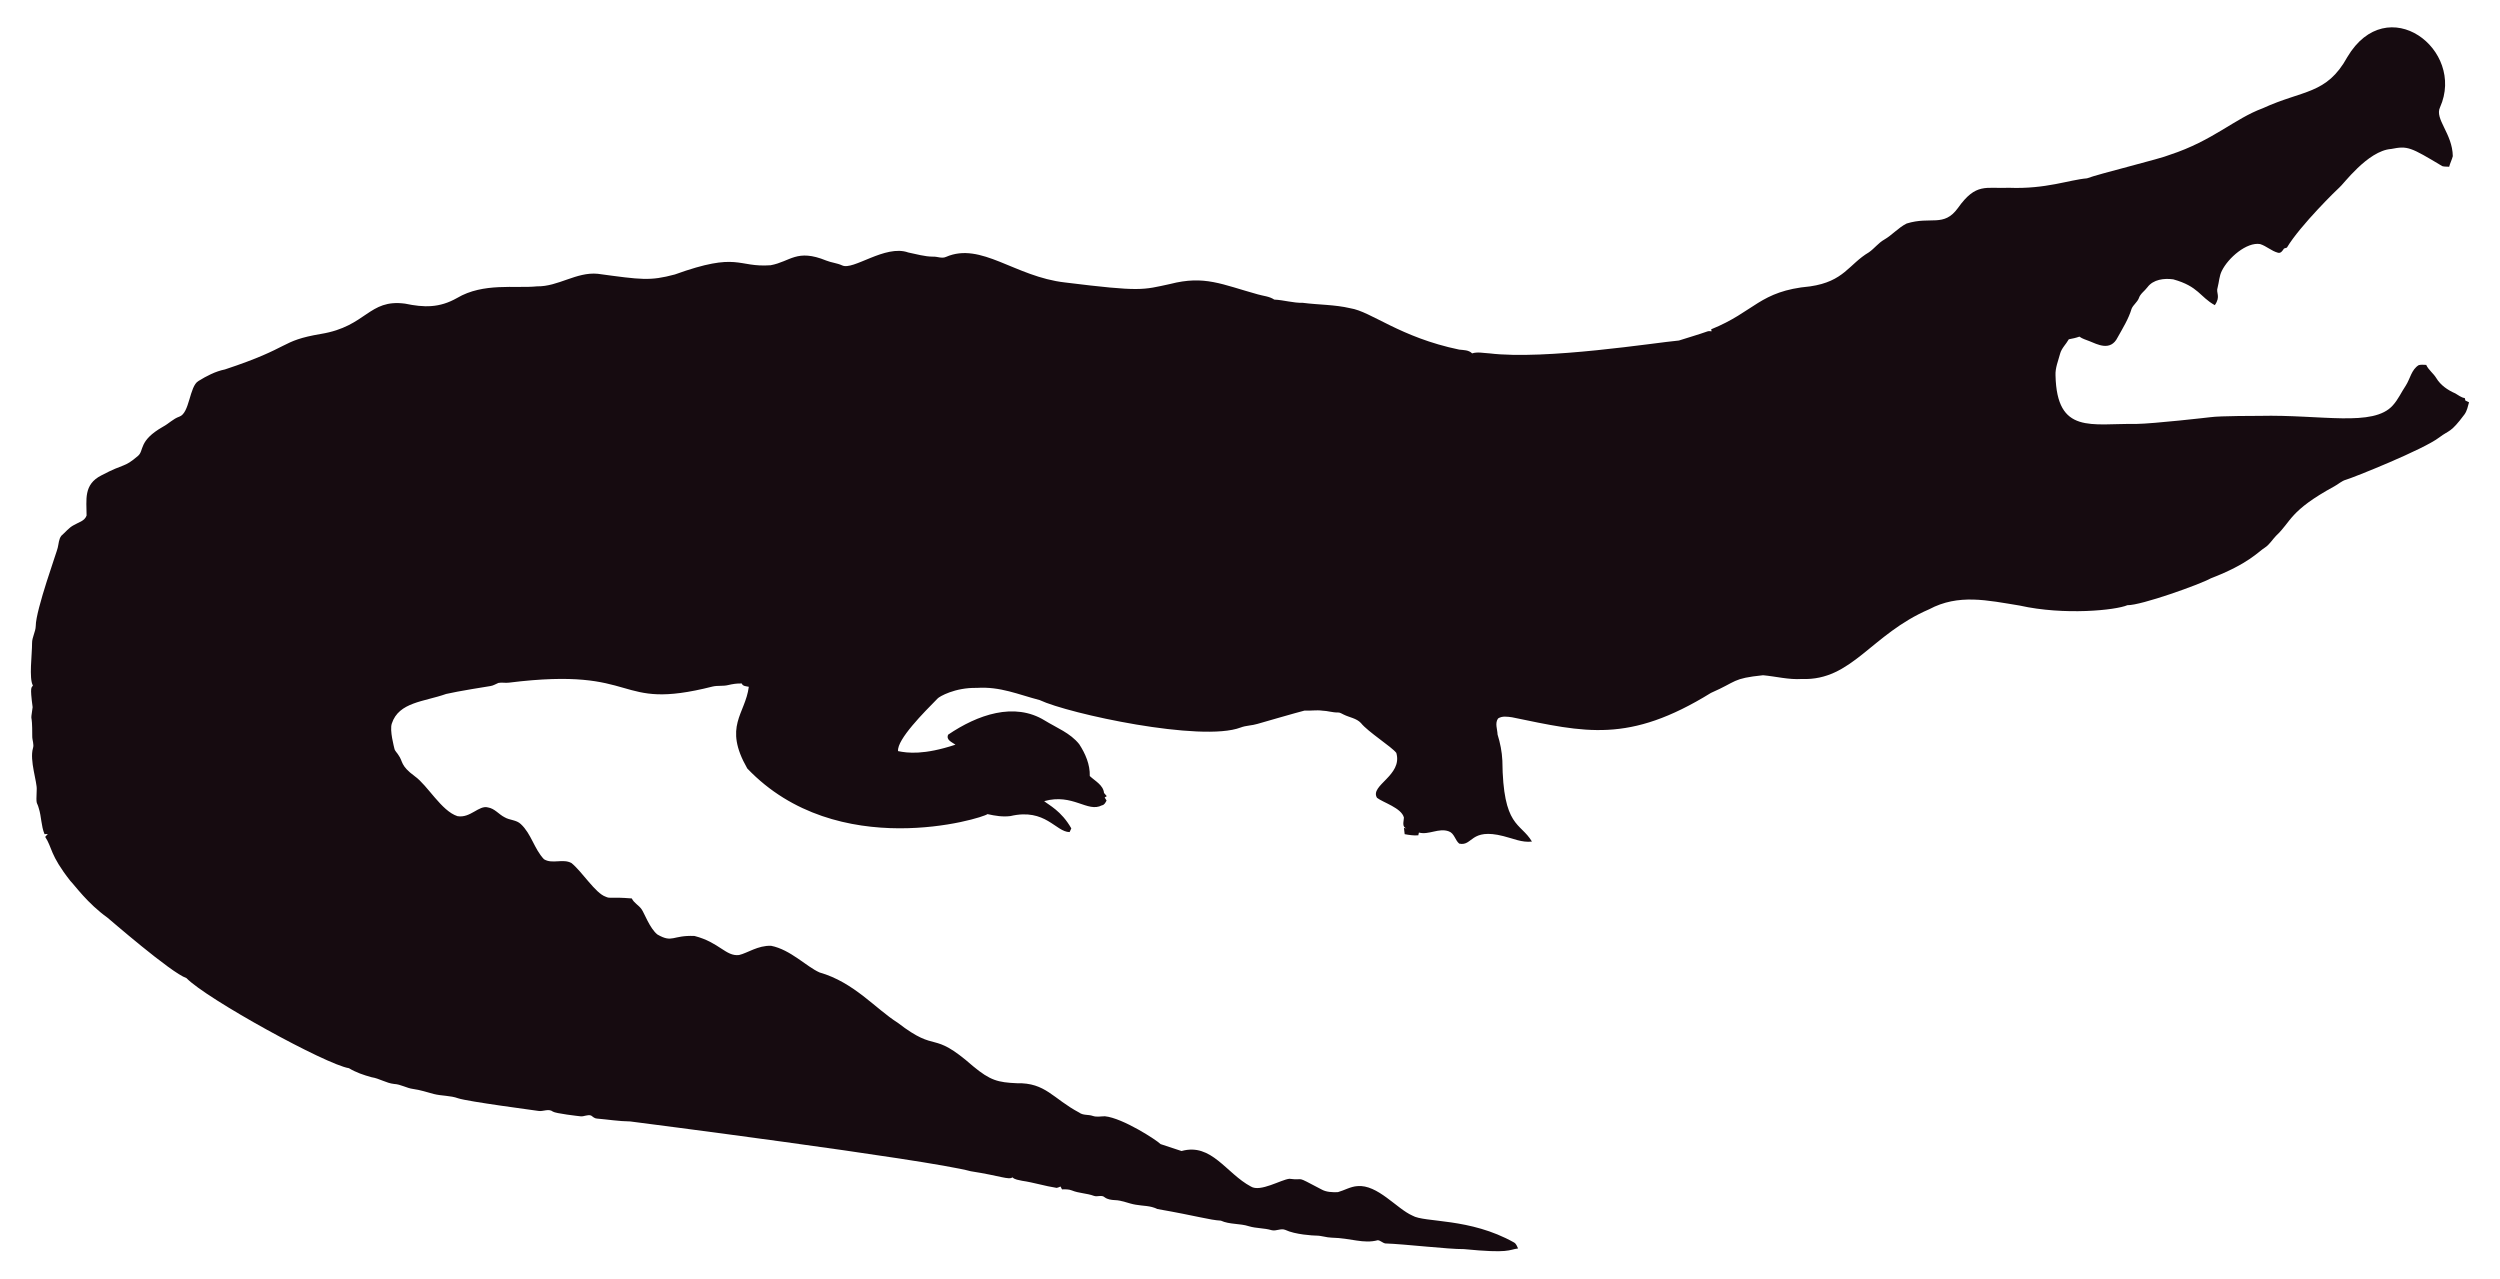
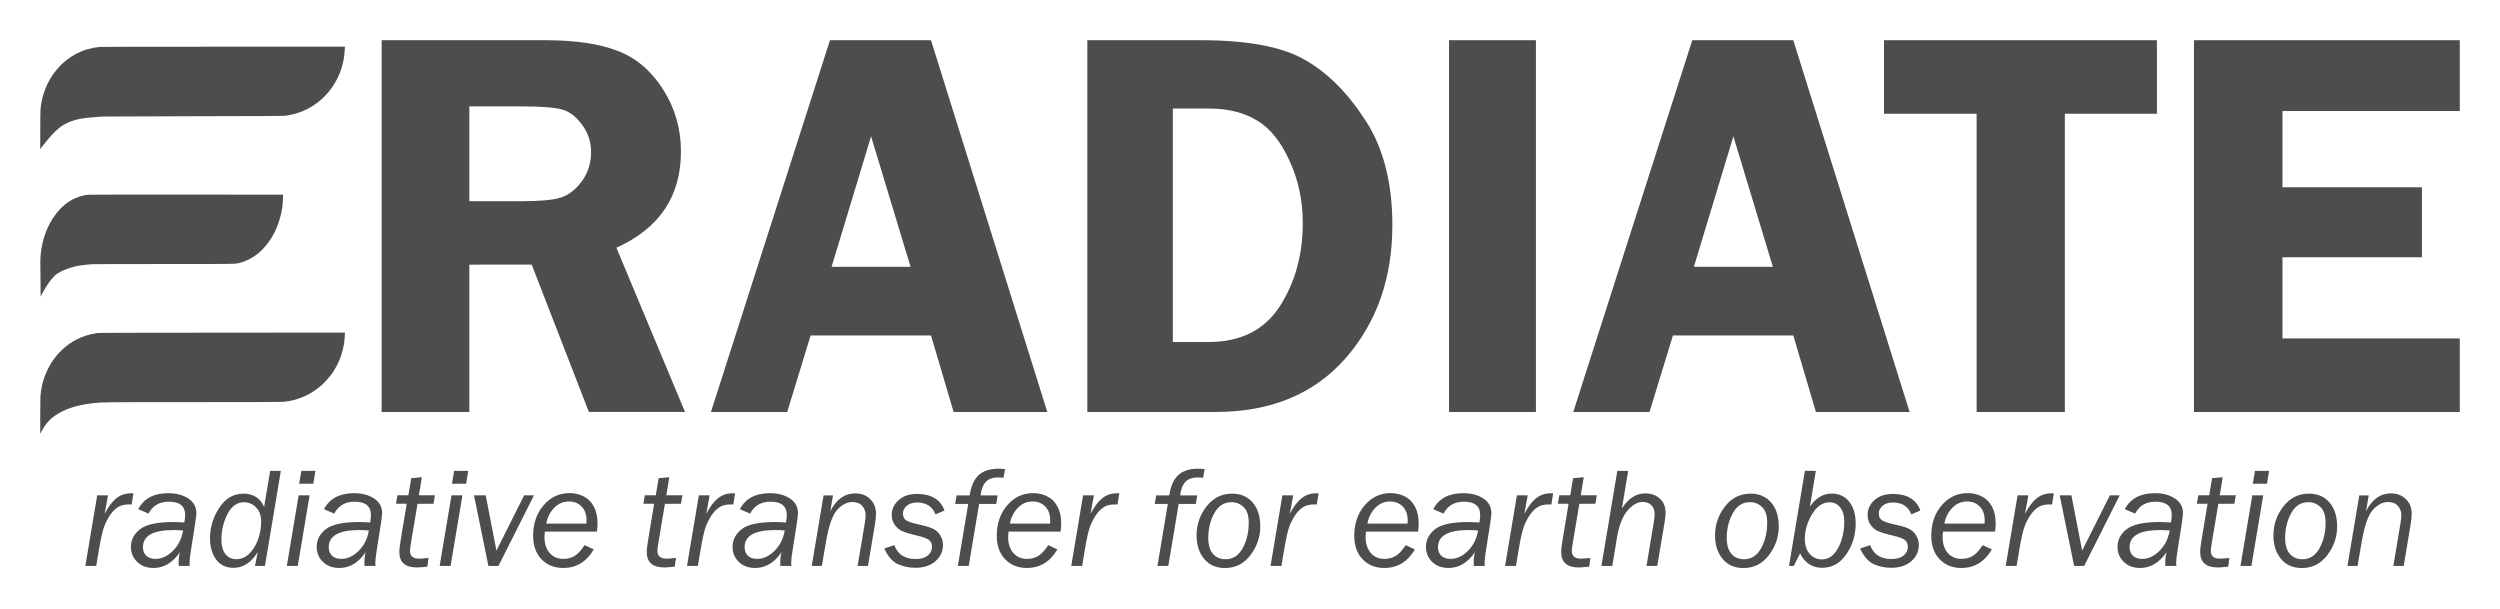
- <svg xmlns="http://www.w3.org/2000/svg" version="1.1" id="Layer_1" x="0px" y="0px" viewBox="0 0 2625.022 1342.022" enable-background="new 0 0 2625.022 1342.022" xml:space="preserve">
-   <path fill="#160B10" d="M2562.057,112.664c-5.93,12.226,13.089,27.649,13.408,51.328c-0.967,3.791-2.837,7.289-3.816,11.093  c-2.417-0.267-4.923,0.089-7.226-0.636c-33.512-20.05-36.245-21.483-53.631-18.038c-24.88,1.775-51.012,38.147-54.547,40.579  c-1,0.685-40.963,39.485-54.967,62.993c-1.056,0.331-2.086,0.661-3.078,1.005c-1.45,2.188-3.295,5.317-6.386,4.363  c-6.755-1.794-12.047-7.022-18.687-9.083c-14.172-2.325-33.569,14.577-40.185,28.126c-2.76,5.432-2.862,11.614-4.401,17.415  c-2.078,5.918,3.558,9.203-2.964,18.611c-15.758-8.651-16.89-19.671-43.645-27.108c-9.541-1.323-21.002,0.025-27.146,8.345  c-2.9,3.956-7.454,6.64-8.994,11.487c-1.705,4.223-5.788,6.857-7.569,10.978c-3.219,10.775-9.274,20.417-14.705,30.186  c-7.484,15.043-21.458,7.113-29.639,3.893c-3.549-1.501-7.378-2.404-10.482-4.745c-3.613,1.31-7.378,2.124-11.131,2.799  c-2.9,5.19-7.62,9.362-9.184,15.252c-1.972,7.442-5.139,14.807-4.771,22.656c1.426,62.435,37.744,50.23,84.657,50.985  c18.427-0.238,76.659-6.917,77.661-7.06c10.315-1.512,51.103-1.387,52.104-1.425c64.718-1.507,119.253,12.017,139.725-10.991  c5.622-6.144,8.955-13.878,13.598-20.735c4.617-7.073,5.915-16.893,13.662-21.562c2.519-0.687,5.19-0.305,7.81-0.242  c2.481,5.406,7.582,8.854,10.609,13.891c4.503,7.467,12.047,12.632,19.921,16.041c3.269,1.794,6.144,4.389,9.999,4.936  c0.166,0.852,0.369,1.705,0.598,2.57c1.259,0.611,2.519,1.208,3.854,1.819c-1.196,4.325-2.073,8.854-4.681,12.606  c-14.981,20.134-15.737,16.079-26.561,24.297c-16.513,12.73-90.704,42.38-97.937,44.421c-4.63,1.259-8.078,4.719-12.199,6.907  c-47.689,26.034-44.914,36.755-61.276,51.99c-3.969,4.096-6.856,9.273-11.754,12.403c-6.886,4.248-16.845,16.908-56.76,32.26  c-10.994,6.222-73.381,28.559-87.544,28.177c-12.182,5.289-66.295,10.873-113.113,0.394c-34.047-5.52-64.247-12.539-95.05,3.905  c-61.045,26.219-81.054,75.205-133.67,73.195c-13.739,0.903-27.159-2.684-40.745-3.943c-32.756,3.396-26.951,6.432-54.687,18.547  c-86.536,53.421-132.198,41.426-208.888,25.607c-4.859-0.636-10.304-1.616-14.68,1.259c-3.511,4.999-0.687,11.232-0.509,16.804  c2.76,8.879,4.605,18.076,5.037,27.388c0.678,70.703,18.876,64.615,31.064,85.038c-10.38,1.31-20.137-3.346-30.008-5.724  c-35.054-8.942-31.959,10.974-46.367,7.887c-4.376-3.651-5.076-10.864-10.94-12.886c-10.482-3.893-20.875,4.033-31.37,1.285  c-0.165,0.725-0.483,2.163-0.649,2.875c-4.834,0.432-9.592-0.331-14.311-1.196c-0.153-2.201-0.407-4.401-0.751-6.551  c0.7,0.127,2.112,0.382,2.824,0.509c-5.368-1.387-2.926-7.48-2.862-11.411c-2.581-10.171-21.93-15.743-28.266-20.735  c-7.896-13.101,27.192-23.356,20.29-47.143c-4.808-6.385-29.888-22.164-37.17-31.395c-4.783-5.063-12.047-5.813-18.013-8.815  c-1.972-0.827-3.791-2.315-6.017-2.239c-5.597,0.191-10.965-1.781-16.537-1.908c-6.208-0.878-12.441,0.318-18.661-0.076  c-6.376,1.51-49.471,13.993-49.471,13.993c-5.775,1.781-11.97,1.603-17.631,3.791c-41.153,15.671-180.401-14.399-211.051-28.838  c-22.477-5.819-41.27-14.396-65.945-12.772c-23.033-0.496-39.521,9.215-41.101,11.08c-14.156,14.382-42.805,43.009-41.597,55.297  c9.881,2.049,27.067,4.244,60.297-6.755c-3.6-2.633-10.164-4.859-7.683-10.52c30.91-20.96,69.478-34.528,101.385-14.896  c12.454,7.683,26.879,13.128,36.241,24.907c6.449,9.897,11.461,21.384,11.08,33.43c5.483,5.19,14.184,9.464,14.96,17.771  c0.954,1.132,1.883,2.239,2.9,3.371c-0.56,0.344-1.679,1.03-2.251,1.361c0.674,1.081,1.336,2.15,2.022,3.244  c-1.157,2.112-2.252,4.643-4.923,5.037c-15.167,7.923-30.412-12.885-60.589-4.414c4.515,3.914,17.957,10.035,28.495,28.596  c-0.623,1.285-1.221,2.582-1.781,3.893c-14.581-0.066-25.26-25.439-62.103-16.83c-8.065,1.081-16.27-0.28-24.119-2.048  c-5.689,4.616-157.704,51.097-252.241-47.919c-25.462-44.516-2.105-56.742,1.616-85.776c-2.646-0.598-6.259-0.445-7.429-3.447  c-4.834-0.216-9.63,0.547-14.311,1.666c-5.343,1.336-10.927,0.254-16.283,1.527c-104.921,26.598-73.475-21.586-213.976-4.058  c-3.638,0.483-7.327-0.471-10.927,0.267c-2.722,1.043-5.203,2.786-8.129,3.244c-1.005,0.139-35.568,5.632-46.749,8.332  c-23.248,8.245-49.669,8.494-57.027,31.013c-2.544,7.127,2.495,25.23,2.659,26.23c0.509,2.748,2.964,4.529,4.274,6.907  c5.125,7.002,1.576,10.814,17.186,22.287c13.483,9.569,27.903,36.42,44.764,41.877c13.652,2.389,22.508-11.842,32.107-9.146  c7.022,1.107,11.334,7.276,17.415,10.317c5.356,3.193,12.365,2.633,17.033,7.162c11.029,10.189,14.018,26.078,24.284,36.878  c8.765,5.47,19.972-0.979,28.965,4.071c11.309,9.233,25.045,31.634,35.809,35.287c4.836,2.294,4.589-0.02,27.477,1.832  c2.226,4.796,7.327,7.085,10.253,11.347c2.611,3.387,8.633,20.294,16.715,26.574c16.075,9.185,15.426,0.491,38.875,1.488  c26.056,6.667,32.977,21.713,46.774,19.997c8.688-1.942,19.833-10.206,33.646-9.68c20.419,4.043,37.013,21.857,50.896,27.986  c36.199,10.4,58.502,37.92,82.062,52.817c43.011,33.213,34.403,6.396,79.034,45.566c18.208,15.125,26.246,17.04,45.986,17.936  c30.318-0.751,37.93,16.193,65.525,30.81c4.134,3.155,9.541,1.844,14.196,3.498c4.147,1.463,8.51,0.394,12.772,0.369  c18.974,1.87,55.059,25.539,58.465,29.232c7.353,2.353,14.667,4.91,22.02,7.276c31.527-8.837,46.862,23.524,72.916,37.323  c9.817,6.052,31.604-7.299,40.338-8.179c17.829,2.357,3.781-4.531,33.392,11.016c5.241,3.066,11.589,3.218,17.504,3.028  c6.869-1.921,13.204-5.852,20.48-6.348c21.245-1.942,41.314,23.767,57.816,30.975c12.756,7.578,60.29,2.089,106.638,28.189  c2.366,1.298,3.155,4.007,4.3,6.284c-10.435,1.423-8.676,5.392-56.964,0.7c-16.115,0.199-61.486-5.252-82.52-5.953  c-2.824-0.572-4.91-3.04-7.772-3.397c-15.269,4.072-27.792-2.198-48.492-2.671c-5.546-0.102-10.825-2.201-16.359-2.162  c-2.762-0.015-21.848-1.008-32.323-6.004c-4.758-1.972-9.668,1.654-14.476,0.293c-7.747-2.315-16.003-1.781-23.737-4.121  c-9.541-3.104-20.277-1.692-29.41-5.865c-12.12-0.691-23.98-4.714-66.899-12.25c-6.984-3.625-14.985-3.091-22.516-4.49  c-7.416-1.145-14.324-4.643-21.892-4.821c-3.727-0.204-7.632-0.649-10.698-2.939c-3.206-2.951-7.645-0.127-11.334-1.539  c-7.531-2.798-15.774-2.646-23.203-5.712c-3.282-1.298-6.844-1.17-10.278-1.081c-0.394-0.763-1.183-2.264-1.577-3.015  c-1.285,0.636-2.608,1.119-3.982,1.45c-12.263-1.87-24.131-5.674-36.394-7.467c-3.46-0.903-7.404-1.005-10.113-3.6  c-3.831,2.97-12.398-1.54-43.747-6.411c-46.335-12.483-357.594-52.295-357.594-52.295c-11.716-0.14-23.317-2.023-34.982-3.015  c-2.442-0.127-4.211-1.844-6.068-3.18c-3.753-1.387-7.467,1.336-11.271,0.789c-2.02-0.195-26.027-2.946-28.838-4.923  c-4.592-3.587-10.278,0.216-15.367-0.738c-2.203-0.387-74.203-9.818-84.135-13.242c-8.243-2.989-17.224-2.379-25.658-4.529  c-7.162-1.895-14.209-4.274-21.574-5.254c-6.92-0.878-13.001-4.923-20.035-5.266c-8.319-0.878-15.443-5.826-23.648-7.073  c-8.256-2.252-16.448-5.037-23.775-9.49c-23.552-3.584-149.518-72.739-170.649-94.63c-16.013-5.37-81.914-62.745-82.914-63.439  c-21.039-15.096-34.147-33.758-38.964-38.595c-21.778-27.726-18.854-34.892-26.396-46.215c0.916-1.018,1.832-2.01,2.748-3.015  c-1.145,0.038-2.29,0.076-3.435,0.14c-3.651-8.676-3.18-18.28-6.042-27.172c-2.062-7.913-2.975-1.701-2.175-19.526  c0.634-7.664-7.675-30.697-3.931-43.518c1.348-4.16-0.814-8.281-0.751-12.454c0.068-28.882-2.418-11.02,0.394-30.657  c-3.041-22.85-1.09-20.042,0.305-22.719c-4.294-7.378-0.844-32.606-0.89-44.586c-0.025-6.246,3.714-11.741,3.867-17.962  c0-16.859,22.775-79.378,23.076-82.113c1.056-4.198,1.043-9.032,3.778-12.568c4.338-3.74,7.874-8.485,13.052-11.169  c4.745-2.913,11.411-4.172,13.471-10.088c0.043-16.362-3.503-32.575,15.532-42.157c25.219-13.344,23.115-7.424,38.34-20.379  c6.931-5.754,0.059-15.764,26.434-30.772c5.915-3.129,10.622-8.281,17.046-10.507c11.015-3.661,10.497-31.892,20.099-37.437  c8.612-5.33,17.796-10.113,27.795-12.148c71.433-23.584,56.818-29.805,100.939-37.31c48.019-7.907,49.805-36.895,88.244-31.777  c19.858,4.163,35.994,4.605,54.61-5.953c27.665-16.35,60.97-9.859,83.919-12.212c22.172,0.42,41.279-15.29,63.693-13.191  c46.138,6.272,54.878,7.691,80.993,0.738c67.442-24.31,65.094-7.128,100.634-9.706c20.946-3.875,27.233-17.596,58.388-4.91  c5.368,2.188,11.283,2.595,16.575,5.025c11.553,5.818,45.215-22.204,69.43-13.535c8.676,1.717,17.262,4.401,26.205,4.401  c4.49-0.216,9.083,2.252,13.446,0.293c37.015-16.156,72.304,20.872,125.096,26.815c80.305,9.923,81.3,7.845,110.289,1.603  c36.266-9.336,54.189,0.413,92.111,10.902c5.775,1.717,12.11,1.984,17.237,5.47c10.075,0.458,19.844,3.638,29.983,3.396  c16.588,2.163,33.506,1.819,49.853,5.686c21.982,3.418,52.115,30.498,114.347,43.441c4.681,0.572,9.999,0.28,13.586,3.956  c5.864-1.844,12.047-0.267,18.038-0.025c59.148,7.176,174.934-11.359,199.106-13.471c9.82-3.218,19.819-5.966,29.576-9.452  c1.488-0.674,3.155-0.356,4.758-0.229c-0.115-0.522-0.356-1.577-0.483-2.099c45.944-18.548,50.589-40.213,103.827-45.057  c35.891-5.17,40.645-23.282,61.836-35.809c5.712-3.969,9.897-9.808,16.028-13.281c8.408-4.872,14.82-12.555,23.559-16.931  c25.605-7.944,38.867,4.305,53.847-16.257c19.089-26.933,29.276-20.168,53.605-21.256c38.819,1.522,63.061-8.345,81.948-9.935  c11.484-4.495,77.877-20.69,87.061-24.742c45.297-14.857,67.746-37.884,97.505-48.848c42.187-19.404,67.008-14.225,88.74-53.694  C2506.582-10.604,2589.134,52.018,2562.057,112.664z" />
+ <svg xmlns="http://www.w3.org/2000/svg" width="124.349mm" height="30.254mm" viewBox="0 0 440.608 107.2" id="svg2" version="1.1">
+   <defs id="defs4" />
+   <g id="layer1" transform="translate(-146.2235,-470.7781)">
+     <g id="g1737" transform="matrix(3.543307,0,0,3.543307,-14.71596,-124.2777)">
+       <g aria-label="RADIATE" id="text1636" style="font-size:27.745px;line-height:1.25;font-family:Helvetica;-inkscape-font-specification:Helvetica;stroke-width:1.734;fill:#4d4d4d;fill-opacity:1">
+         <path d="m 68.765,181.101 v 7.329 h -4.362 v -18.492 h 8.128 q 2.249,0 3.604,0.528 1.368,0.515 2.262,1.91 0.894,1.395 0.894,3.102 0,3.333 -3.211,4.782 l 3.414,8.169 h -4.782 l -2.845,-7.329 z m 0,-7.871 v 4.715 h 2.655 q 1.301,0 1.883,-0.176 0.596,-0.19 1.057,-0.813 0.461,-0.637 0.461,-1.45 0,-0.772 -0.461,-1.382 -0.461,-0.61 -1.003,-0.745 Q 72.816,173.23 71.326,173.23 Z" style="font-weight:bold;font-family:'Franklin Gothic Demi';-inkscape-font-specification:'Franklin Gothic Demi Bold';fill:#4d4d4d;fill-opacity:1" id="path6750" />
+         <path d="m 91.728,169.938 5.785,18.492 h -4.66 l -1.124,-3.807 h -5.988 l -1.165,3.807 h -3.793 l 5.92,-18.492 z m -4.945,11.271 h 3.929 l -1.964,-6.489 z" style="font-weight:bold;font-family:'Franklin Gothic Demi';-inkscape-font-specification:'Franklin Gothic Demi Bold';fill:#4d4d4d;fill-opacity:1" id="path6752" />
+         <path d="m 99.504,169.938 h 5.649 q 3.455,0 5.148,0.962 1.693,0.948 3.035,3.021 1.341,2.059 1.341,5.216 0,3.969 -2.344,6.638 -2.344,2.655 -6.462,2.655 h -6.367 z m 4.254,3.4 v 11.61 h 1.788 q 2.371,0 3.522,-1.761 1.152,-1.775 1.152,-4.159 0,-1.68 -0.664,-3.102 -0.65,-1.436 -1.626,-2.005 -0.975,-0.583 -2.344,-0.583 z" style="font-weight:bold;font-family:'Franklin Gothic Demi';-inkscape-font-specification:'Franklin Gothic Demi Bold';fill:#4d4d4d;fill-opacity:1" id="path6754" />
+         <path d="m 121.817,169.938 v 18.492 h -4.322 v -18.492 z" style="font-weight:bold;font-family:'Franklin Gothic Demi';-inkscape-font-specification:'Franklin Gothic Demi Bold';fill:#4d4d4d;fill-opacity:1" id="path6756" />
+         <path d="m 134.619,169.938 5.785,18.492 h -4.66 l -1.124,-3.807 h -5.988 l -1.165,3.807 h -3.793 l 5.92,-18.492 z m -4.945,11.271 h 3.929 l -1.964,-6.489 z" style="font-weight:bold;font-family:'Franklin Gothic Demi';-inkscape-font-specification:'Franklin Gothic Demi Bold';fill:#4d4d4d;fill-opacity:1" id="path6758" />
+         <path d="m 152.705,169.938 v 3.658 h -4.579 v 14.834 h -4.389 v -14.834 h -4.606 v -3.658 z" style="font-weight:bold;font-family:'Franklin Gothic Demi';-inkscape-font-specification:'Franklin Gothic Demi Bold';fill:#4d4d4d;fill-opacity:1" id="path6760" />
+         <path d="m 167.77,173.46 h -8.819 v 3.793 h 6.936 v 3.482 h -6.936 v 4.037 h 8.819 v 3.658 h -13.222 v -18.492 h 13.222 z" style="font-weight:bold;font-family:'Franklin Gothic Demi';-inkscape-font-specification:'Franklin Gothic Demi Bold';fill:#4d4d4d;fill-opacity:1" id="path6762" />
+       </g>
+       <g id="g1766-2" style="fill:#4d4d4d;fill-opacity:1;stroke:none;stroke-width:0.89;stroke-miterlimit:4;stroke-dasharray:none;stroke-opacity:1" transform="matrix(0.1191376,0,0,0.1403794,38.92541,159.8662)">
+         <path id="path5364-8" d="m 71.314,205.304 c 0.073,-3.753 0.029,-6.763 0.081,-7.332 0.794,-8.821 6.468,-16.406 15.109,-20.194 2.546,-1.116 5.032,-1.781 8.518,-2.278 0.549,-0.078 12.436,-0.108 52.112,-0.128 l 51.4,-0.029 -0.059,1.062 c -0.256,4.791 -1.973,9.201 -5.133,13.184 -0.777,0.98 -2.902,3.083 -3.99,3.95 -4.668,3.718 -10.37,5.883 -16.739,6.356 -0.731,0.059 -13.834,0.084 -37.037,0.084 -37.954,8.2e-4 -38.246,0.003 -42.316,0.381 -6.593,0.611 -12.045,2.15 -15.921,4.492 -1.222,0.738 -2.075,1.394 -3.089,2.374 -1.34,1.296 -2.923,3.983 -2.923,3.983 0,0 -0.035,-4.788 -0.011,-5.905 z" style="fill:#4d4d4d;fill-opacity:1;stroke:none;stroke-width:0.89;stroke-linecap:butt;stroke-linejoin:miter;stroke-miterlimit:4;stroke-dasharray:none;stroke-opacity:1" />
+         <path id="path5362-7" d="m 71.434,156.299 c 0.018,-3.416 -0.161,-5.47 -0.041,-7.313 0.347,-5.337 2.126,-10.037 5.076,-13.991 3.763,-5.043 9.051,-8.032 15.035,-8.497 1.277,-0.099 81.227,-0.018 81.227,-0.018 0,0 -0.1,2.664 -0.243,3.704 -0.599,4.352 -2.32,8.544 -4.934,12.018 -0.873,1.16 -2.594,2.965 -3.737,3.92 -2.616,2.186 -5.881,3.788 -9.177,4.504 -2.037,0.442 -0.539,0.422 -31.866,0.422 -18.092,0 -29.392,0.029 -30.001,0.081 -0.537,0.047 -1.561,0.122 -2.276,0.172 -4.554,0.317 -8.806,1.419 -11.972,3.108 -3.538,1.886 -7.051,8.257 -7.051,8.257 0,0 -0.053,-4.295 -0.041,-6.367 z" style="fill:#4d4d4d;fill-opacity:1;stroke:none;stroke-width:0.89;stroke-linecap:butt;stroke-linejoin:miter;stroke-miterlimit:4;stroke-dasharray:none;stroke-opacity:1" />
+         <path id="path4140-7" d="m 71.335,103.37 c 0.029,-7.601 0.018,-7.403 0.531,-9.72 0.971,-4.385 3.221,-8.416 6.528,-11.696 4.589,-4.551 10.789,-7.285 17.75,-7.827 0.707,-0.059 18.601,-0.085 51.728,-0.085 h 50.647 l -0.053,0.817 c -0.13,2.046 -0.372,3.534 -0.849,5.216 -1.798,6.346 -6.605,11.938 -13.106,15.247 -3.314,1.687 -6.661,2.67 -10.891,3.2 -0.598,0.075 -10.142,0.115 -38.378,0.163 -20.67,0.035 -37.846,0.085 -38.169,0.112 -0.323,0.029 -1.209,0.088 -1.969,0.136 -5.45,0.344 -9.78,0.672 -14.129,2.848 -4.349,2.175 -9.668,8.586 -9.668,8.586 l 0.024,-6.997 z" style="fill:#4d4d4d;fill-opacity:1;stroke:none;stroke-width:0.89;stroke-linecap:butt;stroke-linejoin:miter;stroke-miterlimit:4;stroke-dasharray:none;stroke-opacity:1" />
+       </g>
+       <g aria-label="radiative transfer for earth observation" id="text10294" style="font-size:7.096px;line-height:1.25;font-family:Helvetica;-inkscape-font-specification:Helvetica;stroke-width:0.443;fill:#4d4d4d;fill-opacity:1">
+         <path d="m 50.207,196.088 h -0.541 l 0.589,-3.513 h 0.537 l -0.166,0.918 q 0.281,-0.537 0.586,-0.776 0.308,-0.243 0.728,-0.243 0.052,0 0.118,0.003 l -0.09,0.554 -0.132,-0.003 q -0.322,0 -0.527,0.121 -0.201,0.121 -0.367,0.343 -0.166,0.222 -0.308,0.551 -0.142,0.329 -0.295,1.258 z" style="font-style:italic;font-family:'Franklin Gothic Book';-inkscape-font-specification:'Franklin Gothic Book,  Italic';fill:#4d4d4d;fill-opacity:1" id="path4313" />
+         <path d="M 54.86,196.088 H 54.31 q -0.004,-0.107 -0.004,-0.177 0,-0.27 0.062,-0.509 -0.53,0.787 -1.317,0.787 -0.492,0 -0.807,-0.301 -0.312,-0.301 -0.312,-0.755 0,-0.509 0.45,-0.87 0.45,-0.36 1.68,-0.36 0.111,0 0.53,0.021 0.038,-0.225 0.038,-0.367 0,-0.665 -0.807,-0.665 -0.71,0 -1.015,0.592 l -0.513,-0.218 q 0.416,-0.797 1.493,-0.797 0.596,0 0.998,0.263 0.402,0.26 0.402,0.738 0,0.194 -0.267,1.823 -0.073,0.44 -0.073,0.648 0,0.031 0.01,0.149 z m -0.333,-1.764 q -0.249,-0.021 -0.478,-0.021 -1.518,0 -1.518,0.852 0,0.263 0.163,0.423 0.166,0.159 0.461,0.159 0.464,0 0.863,-0.398 0.402,-0.398 0.509,-1.015 z" style="font-style:italic;font-family:'Franklin Gothic Book';-inkscape-font-specification:'Franklin Gothic Book,  Italic';fill:#4d4d4d;fill-opacity:1" id="path4315" />
+         <path d="m 58.599,196.088 h -0.495 l 0.135,-0.693 q -0.475,0.787 -1.209,0.787 -0.561,0 -0.863,-0.419 -0.301,-0.419 -0.301,-1.06 0,-0.8 0.457,-1.504 0.461,-0.707 1.216,-0.707 0.721,0 1.019,0.658 l 0.301,-1.791 h 0.53 z m -1.424,-0.336 q 0.523,0 0.877,-0.568 0.357,-0.568 0.357,-1.306 0,-0.447 -0.256,-0.703 -0.253,-0.256 -0.586,-0.256 -0.527,0 -0.832,0.589 -0.301,0.586 -0.301,1.275 0,0.468 0.204,0.721 0.204,0.249 0.537,0.249 z" style="font-style:italic;font-family:'Franklin Gothic Book';-inkscape-font-specification:'Franklin Gothic Book,  Italic';fill:#4d4d4d;fill-opacity:1" id="path4317" />
+         <path d="M 61.004,192 H 60.3 l 0.107,-0.641 h 0.703 z m -0.773,4.088 h -0.544 l 0.589,-3.513 h 0.544 z" style="font-style:italic;font-family:'Franklin Gothic Book';-inkscape-font-specification:'Franklin Gothic Book,  Italic';fill:#4d4d4d;fill-opacity:1" id="path4319" />
+         <path d="m 64.101,196.088 h -0.551 q -0.004,-0.107 -0.004,-0.177 0,-0.27 0.062,-0.509 -0.53,0.787 -1.317,0.787 -0.492,0 -0.807,-0.301 -0.312,-0.301 -0.312,-0.755 0,-0.509 0.45,-0.87 0.45,-0.36 1.68,-0.36 0.111,0 0.53,0.021 0.038,-0.225 0.038,-0.367 0,-0.665 -0.807,-0.665 -0.71,0 -1.015,0.592 l -0.513,-0.218 q 0.416,-0.797 1.493,-0.797 0.596,0 0.998,0.263 0.402,0.26 0.402,0.738 0,0.194 -0.267,1.823 -0.073,0.44 -0.073,0.648 0,0.031 0.01,0.149 z m -0.333,-1.764 q -0.249,-0.021 -0.478,-0.021 -1.518,0 -1.518,0.852 0,0.263 0.163,0.423 0.166,0.159 0.461,0.159 0.464,0 0.863,-0.398 0.402,-0.398 0.509,-1.015 z" style="font-style:italic;font-family:'Franklin Gothic Book';-inkscape-font-specification:'Franklin Gothic Book,  Italic';fill:#4d4d4d;fill-opacity:1" id="path4321" />
+         <path d="m 66.187,192.997 -0.319,1.902 q -0.055,0.322 -0.055,0.437 0,0.388 0.443,0.388 0.156,0 0.478,-0.035 l -0.055,0.433 q -0.004,0 -0.1,0.01 -0.288,0.031 -0.423,0.031 -0.873,0 -0.873,-0.773 0,-0.201 0.09,-0.728 l 0.277,-1.667 h -0.534 l 0.073,-0.423 h 0.544 l 0.142,-0.849 0.53,-0.049 -0.149,0.897 h 0.8 l -0.073,0.423 z" style="font-style:italic;font-family:'Franklin Gothic Book';-inkscape-font-specification:'Franklin Gothic Book,  Italic';fill:#4d4d4d;fill-opacity:1" id="path4323" />
+         <path d="m 68.605,192 h -0.703 l 0.107,-0.641 h 0.703 z m -0.773,4.088 H 67.289 l 0.589,-3.513 h 0.544 z" style="font-style:italic;font-family:'Franklin Gothic Book';-inkscape-font-specification:'Franklin Gothic Book,  Italic';fill:#4d4d4d;fill-opacity:1" id="path4325" />
+         <path d="M 70.213,196.088 H 69.714 l -0.717,-3.513 h 0.582 l 0.534,2.751 1.379,-2.751 h 0.489 z" style="font-style:italic;font-family:'Franklin Gothic Book';-inkscape-font-specification:'Franklin Gothic Book,  Italic';fill:#4d4d4d;fill-opacity:1" id="path4327" />
+         <path d="m 74.953,195.267 q -0.541,0.922 -1.518,0.922 -0.662,0 -1.081,-0.433 -0.416,-0.433 -0.416,-1.171 0,-0.908 0.52,-1.514 0.52,-0.606 1.289,-0.606 0.378,0 0.703,0.163 0.329,0.163 0.509,0.509 0.184,0.346 0.184,0.842 0,0.177 -0.031,0.402 h -2.588 q -0.021,0.166 -0.021,0.274 0,0.482 0.253,0.783 0.253,0.298 0.686,0.298 0.298,0 0.537,-0.132 0.243,-0.135 0.52,-0.551 z m -2.36,-1.285 h 1.996 q 0.007,-0.111 0.007,-0.166 0,-0.426 -0.243,-0.679 -0.243,-0.256 -0.631,-0.256 -0.44,0 -0.748,0.329 -0.305,0.326 -0.381,0.773 z" style="font-style:italic;font-family:'Franklin Gothic Book';-inkscape-font-specification:'Franklin Gothic Book,  Italic';fill:#4d4d4d;fill-opacity:1" id="path4329" />
+         <path d="m 78.494,192.997 -0.319,1.902 q -0.055,0.322 -0.055,0.437 0,0.388 0.443,0.388 0.156,0 0.478,-0.035 l -0.055,0.433 q -0.004,0 -0.1,0.01 -0.288,0.031 -0.423,0.031 -0.873,0 -0.873,-0.773 0,-0.201 0.09,-0.728 l 0.277,-1.667 h -0.534 l 0.073,-0.423 h 0.544 l 0.142,-0.849 0.53,-0.049 -0.149,0.897 h 0.8 l -0.073,0.423 z" style="font-style:italic;font-family:'Franklin Gothic Book';-inkscape-font-specification:'Franklin Gothic Book,  Italic';fill:#4d4d4d;fill-opacity:1" id="path4331" />
+         <path d="m 80.133,196.088 h -0.541 l 0.589,-3.513 h 0.537 l -0.166,0.918 q 0.281,-0.537 0.586,-0.776 0.308,-0.243 0.728,-0.243 0.052,0 0.118,0.003 l -0.09,0.554 -0.132,-0.003 q -0.322,0 -0.527,0.121 -0.201,0.121 -0.367,0.343 -0.166,0.222 -0.308,0.551 -0.142,0.329 -0.295,1.258 z" style="font-style:italic;font-family:'Franklin Gothic Book';-inkscape-font-specification:'Franklin Gothic Book,  Italic';fill:#4d4d4d;fill-opacity:1" id="path4333" />
+         <path d="m 84.786,196.088 h -0.551 q -0.004,-0.107 -0.004,-0.177 0,-0.27 0.062,-0.509 -0.53,0.787 -1.317,0.787 -0.492,0 -0.807,-0.301 -0.312,-0.301 -0.312,-0.755 0,-0.509 0.45,-0.87 0.45,-0.36 1.68,-0.36 0.111,0 0.53,0.021 0.038,-0.225 0.038,-0.367 0,-0.665 -0.807,-0.665 -0.71,0 -1.015,0.592 l -0.513,-0.218 q 0.416,-0.797 1.493,-0.797 0.596,0 0.998,0.263 0.402,0.26 0.402,0.738 0,0.194 -0.267,1.823 -0.073,0.44 -0.073,0.648 0,0.031 0.01,0.149 z m -0.333,-1.764 q -0.249,-0.021 -0.478,-0.021 -1.518,0 -1.518,0.852 0,0.263 0.163,0.423 0.166,0.159 0.461,0.159 0.464,0 0.863,-0.398 0.402,-0.398 0.509,-1.015 z" style="font-style:italic;font-family:'Franklin Gothic Book';-inkscape-font-specification:'Franklin Gothic Book,  Italic';fill:#4d4d4d;fill-opacity:1" id="path4335" />
+         <path d="m 88.594,196.088 h -0.516 l 0.34,-2.02 q 0.059,-0.346 0.059,-0.502 0,-0.274 -0.17,-0.464 -0.17,-0.194 -0.489,-0.194 -0.392,0 -0.748,0.381 -0.353,0.381 -0.554,1.542 l -0.218,1.258 h -0.502 l 0.589,-3.51 h 0.468 l -0.132,0.783 q 0.454,-0.884 1.233,-0.884 0.461,0 0.748,0.284 0.291,0.281 0.291,0.738 0,0.208 -0.059,0.561 z" style="font-style:italic;font-family:'Franklin Gothic Book';-inkscape-font-specification:'Franklin Gothic Book,  Italic';fill:#4d4d4d;fill-opacity:1" id="path4337" />
+         <path d="m 92.402,193.33 -0.45,0.191 q -0.232,-0.589 -0.922,-0.589 -0.315,0 -0.506,0.163 -0.191,0.159 -0.191,0.381 0,0.225 0.146,0.333 0.149,0.104 0.579,0.201 l 0.218,0.052 q 0.367,0.083 0.568,0.184 0.201,0.097 0.34,0.315 0.139,0.215 0.139,0.492 0,0.468 -0.371,0.797 -0.367,0.329 -1.005,0.329 -0.457,0 -0.859,-0.177 -0.398,-0.177 -0.686,-0.78 l 0.502,-0.17 q 0.249,0.693 1.06,0.693 0.388,0 0.599,-0.173 0.215,-0.173 0.215,-0.433 0,-0.204 -0.128,-0.322 -0.125,-0.121 -0.561,-0.225 l -0.184,-0.045 q -0.405,-0.097 -0.624,-0.197 -0.215,-0.104 -0.36,-0.312 -0.146,-0.208 -0.146,-0.475 0,-0.437 0.336,-0.745 0.34,-0.312 0.925,-0.312 1.057,0 1.365,0.825 z" style="font-style:italic;font-family:'Franklin Gothic Book';-inkscape-font-specification:'Franklin Gothic Book,  Italic';fill:#4d4d4d;fill-opacity:1" id="path4339" />
+         <path d="m 95.042,192.578 -0.069,0.426 h -0.852 l -0.516,3.084 h -0.541 l 0.516,-3.084 h -0.651 l 0.073,-0.426 h 0.651 q 0.107,-0.703 0.454,-1.015 0.346,-0.312 0.981,-0.312 0.142,0 0.322,0.021 l -0.073,0.43 q -0.156,-0.017 -0.249,-0.017 -0.437,0 -0.644,0.232 -0.204,0.229 -0.249,0.662 z" style="font-style:italic;font-family:'Franklin Gothic Book';-inkscape-font-specification:'Franklin Gothic Book,  Italic';fill:#4d4d4d;fill-opacity:1" id="path4341" />
+         <path d="m 98.015,195.267 q -0.541,0.922 -1.518,0.922 -0.662,0 -1.081,-0.433 -0.416,-0.433 -0.416,-1.171 0,-0.908 0.52,-1.514 0.52,-0.606 1.289,-0.606 0.378,0 0.703,0.163 0.329,0.163 0.509,0.509 0.184,0.346 0.184,0.842 0,0.177 -0.031,0.402 h -2.588 q -0.021,0.166 -0.021,0.274 0,0.482 0.253,0.783 0.253,0.298 0.686,0.298 0.298,0 0.537,-0.132 0.243,-0.135 0.52,-0.551 z m -2.36,-1.285 h 1.996 q 0.007,-0.111 0.007,-0.166 0,-0.426 -0.243,-0.679 -0.243,-0.256 -0.631,-0.256 -0.44,0 -0.748,0.329 -0.305,0.326 -0.381,0.773 z" style="font-style:italic;font-family:'Franklin Gothic Book';-inkscape-font-specification:'Franklin Gothic Book,  Italic';fill:#4d4d4d;fill-opacity:1" id="path4343" />
+         <path d="m 99.245,196.088 h -0.541 l 0.589,-3.513 h 0.537 l -0.166,0.918 q 0.281,-0.537 0.586,-0.776 0.308,-0.243 0.728,-0.243 0.052,0 0.118,0.003 l -0.09,0.554 -0.132,-0.003 q -0.322,0 -0.527,0.121 -0.201,0.121 -0.367,0.343 -0.166,0.222 -0.308,0.551 -0.142,0.329 -0.295,1.258 z" style="font-style:italic;font-family:'Franklin Gothic Book';-inkscape-font-specification:'Franklin Gothic Book,  Italic';fill:#4d4d4d;fill-opacity:1" id="path4345" />
+         <path d="m 104.969,192.578 -0.069,0.426 h -0.852 l -0.516,3.084 h -0.541 l 0.516,-3.084 h -0.651 l 0.073,-0.426 h 0.651 q 0.107,-0.703 0.454,-1.015 0.346,-0.312 0.981,-0.312 0.142,0 0.322,0.021 l -0.073,0.43 q -0.156,-0.017 -0.249,-0.017 -0.437,0 -0.644,0.232 -0.204,0.229 -0.249,0.662 z" style="font-style:italic;font-family:'Franklin Gothic Book';-inkscape-font-specification:'Franklin Gothic Book,  Italic';fill:#4d4d4d;fill-opacity:1" id="path4347" />
+         <path d="m 106.348,196.192 q -0.655,0 -1.033,-0.454 -0.378,-0.457 -0.378,-1.168 0,-0.804 0.495,-1.441 0.495,-0.638 1.272,-0.638 0.641,0 1.022,0.44 0.381,0.437 0.381,1.192 0,0.783 -0.489,1.428 -0.489,0.641 -1.272,0.641 z m 0.024,-0.437 q 0.558,0 0.859,-0.551 0.301,-0.551 0.301,-1.265 0,-0.541 -0.256,-0.78 -0.253,-0.243 -0.603,-0.243 -0.551,0 -0.852,0.547 -0.301,0.547 -0.301,1.23 0,0.523 0.232,0.793 0.232,0.267 0.62,0.267 z" style="font-style:italic;font-family:'Franklin Gothic Book';-inkscape-font-specification:'Franklin Gothic Book,  Italic';fill:#4d4d4d;fill-opacity:1" id="path4349" />
+         <path d="m 109.158,196.088 h -0.541 l 0.589,-3.513 h 0.537 l -0.166,0.918 q 0.281,-0.537 0.586,-0.776 0.308,-0.243 0.728,-0.243 0.052,0 0.118,0.003 l -0.09,0.554 -0.132,-0.003 q -0.322,0 -0.527,0.121 -0.201,0.121 -0.367,0.343 -0.166,0.222 -0.308,0.551 -0.142,0.329 -0.295,1.258 z" style="font-style:italic;font-family:'Franklin Gothic Book';-inkscape-font-specification:'Franklin Gothic Book,  Italic';fill:#4d4d4d;fill-opacity:1" id="path4351" />
+         <path d="m 115.796,195.267 q -0.541,0.922 -1.518,0.922 -0.662,0 -1.081,-0.433 -0.416,-0.433 -0.416,-1.171 0,-0.908 0.52,-1.514 0.52,-0.606 1.289,-0.606 0.378,0 0.703,0.163 0.329,0.163 0.509,0.509 0.184,0.346 0.184,0.842 0,0.177 -0.031,0.402 h -2.588 q -0.021,0.166 -0.021,0.274 0,0.482 0.253,0.783 0.253,0.298 0.686,0.298 0.298,0 0.537,-0.132 0.243,-0.135 0.52,-0.551 z m -2.36,-1.285 h 1.996 q 0.007,-0.111 0.007,-0.166 0,-0.426 -0.243,-0.679 -0.243,-0.256 -0.631,-0.256 -0.44,0 -0.748,0.329 -0.305,0.326 -0.381,0.773 z" style="font-style:italic;font-family:'Franklin Gothic Book';-inkscape-font-specification:'Franklin Gothic Book,  Italic';fill:#4d4d4d;fill-opacity:1" id="path4353" />
+         <path d="m 119.275,196.088 h -0.551 q -0.003,-0.107 -0.003,-0.177 0,-0.27 0.062,-0.509 -0.53,0.787 -1.317,0.787 -0.492,0 -0.807,-0.301 -0.312,-0.301 -0.312,-0.755 0,-0.509 0.45,-0.87 0.45,-0.36 1.68,-0.36 0.111,0 0.53,0.021 0.038,-0.225 0.038,-0.367 0,-0.665 -0.807,-0.665 -0.71,0 -1.015,0.592 l -0.513,-0.218 q 0.416,-0.797 1.493,-0.797 0.596,0 0.998,0.263 0.402,0.26 0.402,0.738 0,0.194 -0.267,1.823 -0.073,0.44 -0.073,0.648 0,0.031 0.01,0.149 z m -0.333,-1.764 q -0.249,-0.021 -0.478,-0.021 -1.518,0 -1.518,0.852 0,0.263 0.163,0.423 0.166,0.159 0.461,0.159 0.464,0 0.863,-0.398 0.402,-0.398 0.509,-1.015 z" style="font-style:italic;font-family:'Franklin Gothic Book';-inkscape-font-specification:'Franklin Gothic Book,  Italic';fill:#4d4d4d;fill-opacity:1" id="path4355" />
+         <path d="m 120.824,196.088 h -0.541 l 0.589,-3.513 h 0.537 l -0.166,0.918 q 0.281,-0.537 0.586,-0.776 0.308,-0.243 0.728,-0.243 0.052,0 0.118,0.003 l -0.09,0.554 -0.132,-0.003 q -0.322,0 -0.527,0.121 -0.201,0.121 -0.367,0.343 -0.166,0.222 -0.308,0.551 -0.142,0.329 -0.295,1.258 z" style="font-style:italic;font-family:'Franklin Gothic Book';-inkscape-font-specification:'Franklin Gothic Book,  Italic';fill:#4d4d4d;fill-opacity:1" id="path4357" />
+         <path d="m 123.977,192.997 -0.319,1.902 q -0.055,0.322 -0.055,0.437 0,0.388 0.444,0.388 0.156,0 0.478,-0.035 l -0.055,0.433 q -0.003,0 -0.1,0.01 -0.288,0.031 -0.423,0.031 -0.873,0 -0.873,-0.773 0,-0.201 0.09,-0.728 l 0.277,-1.667 h -0.534 l 0.073,-0.423 h 0.544 l 0.142,-0.849 0.53,-0.049 -0.149,0.897 h 0.8 l -0.073,0.423 z" style="font-style:italic;font-family:'Franklin Gothic Book';-inkscape-font-specification:'Franklin Gothic Book,  Italic';fill:#4d4d4d;fill-opacity:1" id="path4359" />
+         <path d="m 126.406,191.359 -0.312,1.871 q 0.475,-0.752 1.171,-0.752 0.426,0 0.714,0.26 0.288,0.26 0.288,0.71 0,0.17 -0.052,0.482 l -0.364,2.159 h -0.534 l 0.36,-2.159 q 0.042,-0.243 0.042,-0.43 0,-0.284 -0.166,-0.44 -0.166,-0.156 -0.419,-0.156 -0.398,0 -0.766,0.437 -0.367,0.437 -0.513,1.306 l -0.239,1.441 h -0.541 l 0.79,-4.729 z" style="font-style:italic;font-family:'Franklin Gothic Book';-inkscape-font-specification:'Franklin Gothic Book,  Italic';fill:#4d4d4d;fill-opacity:1" id="path4361" />
+         <path d="m 132.137,196.192 q -0.655,0 -1.033,-0.454 -0.378,-0.457 -0.378,-1.168 0,-0.804 0.495,-1.441 0.495,-0.638 1.272,-0.638 0.641,0 1.022,0.44 0.381,0.437 0.381,1.192 0,0.783 -0.489,1.428 -0.489,0.641 -1.272,0.641 z m 0.024,-0.437 q 0.558,0 0.859,-0.551 0.301,-0.551 0.301,-1.265 0,-0.541 -0.256,-0.78 -0.253,-0.243 -0.603,-0.243 -0.551,0 -0.852,0.547 -0.301,0.547 -0.301,1.23 0,0.523 0.232,0.793 0.232,0.267 0.62,0.267 z" style="font-style:italic;font-family:'Franklin Gothic Book';-inkscape-font-specification:'Franklin Gothic Book,  Italic';fill:#4d4d4d;fill-opacity:1" id="path4363" />
+         <path d="m 134.642,196.088 h -0.236 l 0.79,-4.729 h 0.544 l -0.295,1.777 q 0.45,-0.648 1.081,-0.648 0.558,0 0.877,0.409 0.319,0.405 0.319,1.081 0,0.856 -0.468,1.531 -0.464,0.672 -1.202,0.672 -0.735,0 -1.095,-0.717 z m 1.396,-0.326 q 0.509,0 0.811,-0.568 0.305,-0.568 0.305,-1.313 0,-0.457 -0.204,-0.707 -0.201,-0.253 -0.523,-0.253 -0.52,0 -0.877,0.596 -0.357,0.592 -0.357,1.23 0,0.478 0.246,0.748 0.249,0.267 0.599,0.267 z" style="font-style:italic;font-family:'Franklin Gothic Book';-inkscape-font-specification:'Franklin Gothic Book,  Italic';fill:#4d4d4d;fill-opacity:1" id="path4365" />
+         <path d="m 140.941,193.33 -0.45,0.191 q -0.232,-0.589 -0.922,-0.589 -0.315,0 -0.506,0.163 -0.191,0.159 -0.191,0.381 0,0.225 0.146,0.333 0.149,0.104 0.579,0.201 l 0.218,0.052 q 0.367,0.083 0.568,0.184 0.201,0.097 0.34,0.315 0.139,0.215 0.139,0.492 0,0.468 -0.371,0.797 -0.367,0.329 -1.005,0.329 -0.457,0 -0.859,-0.177 -0.398,-0.177 -0.686,-0.78 l 0.502,-0.17 q 0.249,0.693 1.06,0.693 0.388,0 0.599,-0.173 0.215,-0.173 0.215,-0.433 0,-0.204 -0.128,-0.322 -0.125,-0.121 -0.561,-0.225 l -0.184,-0.045 q -0.405,-0.097 -0.624,-0.197 -0.215,-0.104 -0.36,-0.312 -0.146,-0.208 -0.146,-0.475 0,-0.437 0.336,-0.745 0.34,-0.312 0.925,-0.312 1.057,0 1.365,0.825 z" style="font-style:italic;font-family:'Franklin Gothic Book';-inkscape-font-specification:'Franklin Gothic Book,  Italic';fill:#4d4d4d;fill-opacity:1" id="path4367" />
+         <path d="m 144.496,195.267 q -0.541,0.922 -1.518,0.922 -0.662,0 -1.081,-0.433 -0.416,-0.433 -0.416,-1.171 0,-0.908 0.52,-1.514 0.52,-0.606 1.289,-0.606 0.378,0 0.703,0.163 0.329,0.163 0.509,0.509 0.184,0.346 0.184,0.842 0,0.177 -0.031,0.402 h -2.588 q -0.021,0.166 -0.021,0.274 0,0.482 0.253,0.783 0.253,0.298 0.686,0.298 0.298,0 0.537,-0.132 0.243,-0.135 0.52,-0.551 z M 142.136,193.982 h 1.996 q 0.007,-0.111 0.007,-0.166 0,-0.426 -0.243,-0.679 -0.243,-0.256 -0.631,-0.256 -0.44,0 -0.748,0.329 -0.305,0.326 -0.381,0.773 z" style="font-style:italic;font-family:'Franklin Gothic Book';-inkscape-font-specification:'Franklin Gothic Book,  Italic';fill:#4d4d4d;fill-opacity:1" id="path4369" />
+         <path d="m 145.726,196.088 h -0.541 l 0.589,-3.513 h 0.537 l -0.166,0.918 q 0.281,-0.537 0.586,-0.776 0.308,-0.243 0.728,-0.243 0.052,0 0.118,0.003 l -0.09,0.554 -0.132,-0.003 q -0.322,0 -0.527,0.121 -0.201,0.121 -0.367,0.343 -0.166,0.222 -0.308,0.551 -0.142,0.329 -0.295,1.258 z" style="font-style:italic;font-family:'Franklin Gothic Book';-inkscape-font-specification:'Franklin Gothic Book,  Italic';fill:#4d4d4d;fill-opacity:1" id="path4371" />
+         <path d="m 149.086,196.088 h -0.499 l -0.717,-3.513 h 0.582 l 0.534,2.751 1.379,-2.751 h 0.489 z" style="font-style:italic;font-family:'Franklin Gothic Book';-inkscape-font-specification:'Franklin Gothic Book,  Italic';fill:#4d4d4d;fill-opacity:1" id="path4373" />
+         <path d="m 153.674,196.088 h -0.551 q -0.003,-0.107 -0.003,-0.177 0,-0.27 0.062,-0.509 -0.53,0.787 -1.317,0.787 -0.492,0 -0.807,-0.301 -0.312,-0.301 -0.312,-0.755 0,-0.509 0.45,-0.87 0.45,-0.36 1.68,-0.36 0.111,0 0.53,0.021 0.038,-0.225 0.038,-0.367 0,-0.665 -0.807,-0.665 -0.71,0 -1.015,0.592 l -0.513,-0.218 q 0.416,-0.797 1.493,-0.797 0.596,0 0.998,0.263 0.402,0.26 0.402,0.738 0,0.194 -0.267,1.823 -0.073,0.44 -0.073,0.648 0,0.031 0.01,0.149 z m -0.333,-1.764 q -0.249,-0.021 -0.478,-0.021 -1.518,0 -1.518,0.852 0,0.263 0.163,0.423 0.166,0.159 0.461,0.159 0.464,0 0.863,-0.398 0.402,-0.398 0.509,-1.015 z" style="font-style:italic;font-family:'Franklin Gothic Book';-inkscape-font-specification:'Franklin Gothic Book,  Italic';fill:#4d4d4d;fill-opacity:1" id="path4375" />
+         <path d="m 155.76,192.997 -0.319,1.902 q -0.055,0.322 -0.055,0.437 0,0.388 0.444,0.388 0.156,0 0.478,-0.035 l -0.055,0.433 q -0.003,0 -0.1,0.01 -0.288,0.031 -0.423,0.031 -0.873,0 -0.873,-0.773 0,-0.201 0.09,-0.728 l 0.277,-1.667 h -0.534 l 0.073,-0.423 h 0.544 l 0.142,-0.849 0.53,-0.049 -0.149,0.897 h 0.8 l -0.073,0.423 z" style="font-style:italic;font-family:'Franklin Gothic Book';-inkscape-font-specification:'Franklin Gothic Book,  Italic';fill:#4d4d4d;fill-opacity:1" id="path4377" />
+         <path d="m 158.178,192 h -0.703 l 0.107,-0.641 h 0.703 z m -0.773,4.088 h -0.544 l 0.589,-3.513 h 0.544 z" style="font-style:italic;font-family:'Franklin Gothic Book';-inkscape-font-specification:'Franklin Gothic Book,  Italic';fill:#4d4d4d;fill-opacity:1" id="path4379" />
+         <path d="m 159.911,196.192 q -0.655,0 -1.033,-0.454 -0.378,-0.457 -0.378,-1.168 0,-0.804 0.495,-1.441 0.495,-0.638 1.272,-0.638 0.641,0 1.022,0.44 0.381,0.437 0.381,1.192 0,0.783 -0.489,1.428 -0.489,0.641 -1.272,0.641 z m 0.024,-0.437 q 0.558,0 0.859,-0.551 0.301,-0.551 0.301,-1.265 0,-0.541 -0.256,-0.78 -0.253,-0.243 -0.603,-0.243 -0.551,0 -0.852,0.547 -0.301,0.547 -0.301,1.23 0,0.523 0.232,0.793 0.232,0.267 0.62,0.267 z" style="font-style:italic;font-family:'Franklin Gothic Book';-inkscape-font-specification:'Franklin Gothic Book,  Italic';fill:#4d4d4d;fill-opacity:1" id="path4381" />
+         <path d="m 164.98,196.088 h -0.516 l 0.34,-2.02 q 0.059,-0.346 0.059,-0.502 0,-0.274 -0.17,-0.464 -0.17,-0.194 -0.489,-0.194 -0.392,0 -0.748,0.381 -0.353,0.381 -0.554,1.542 l -0.218,1.258 h -0.502 l 0.589,-3.51 h 0.468 l -0.132,0.783 q 0.454,-0.884 1.233,-0.884 0.461,0 0.748,0.284 0.291,0.281 0.291,0.738 0,0.208 -0.059,0.561 z" style="font-style:italic;font-family:'Franklin Gothic Book';-inkscape-font-specification:'Franklin Gothic Book,  Italic';fill:#4d4d4d;fill-opacity:1" id="path4383" />
+       </g>
+     </g>
+   </g>
</svg>
